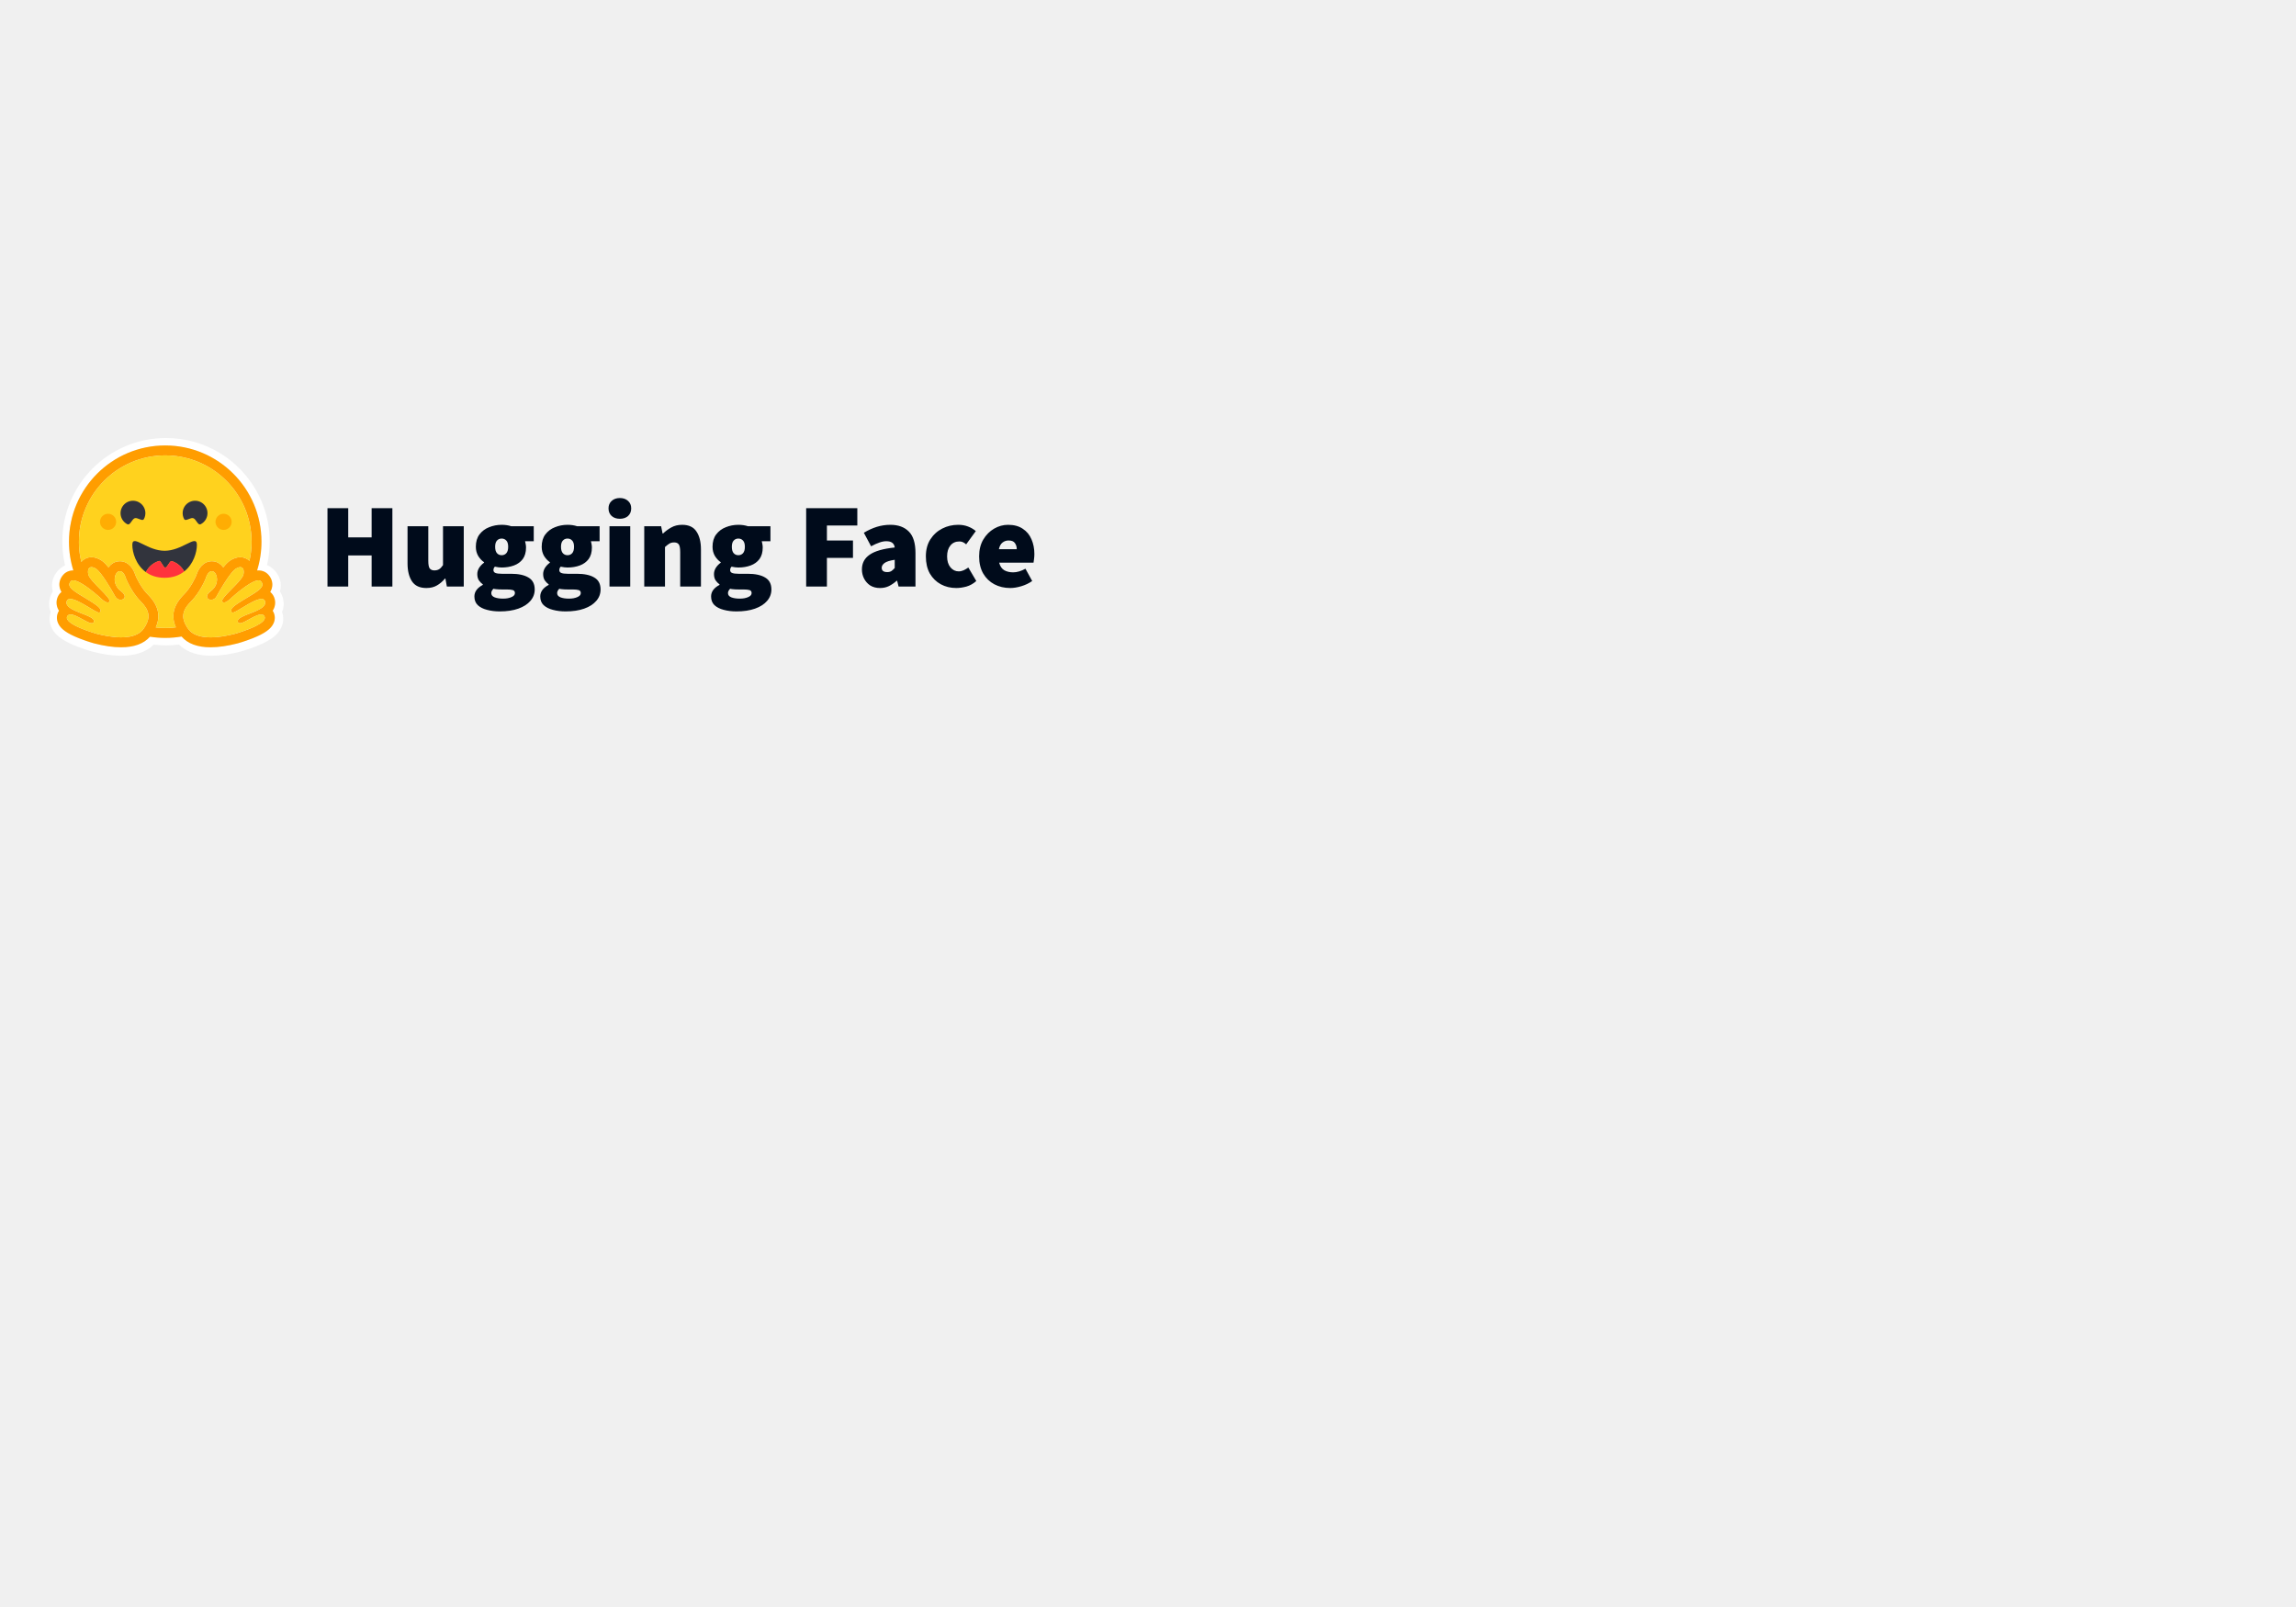
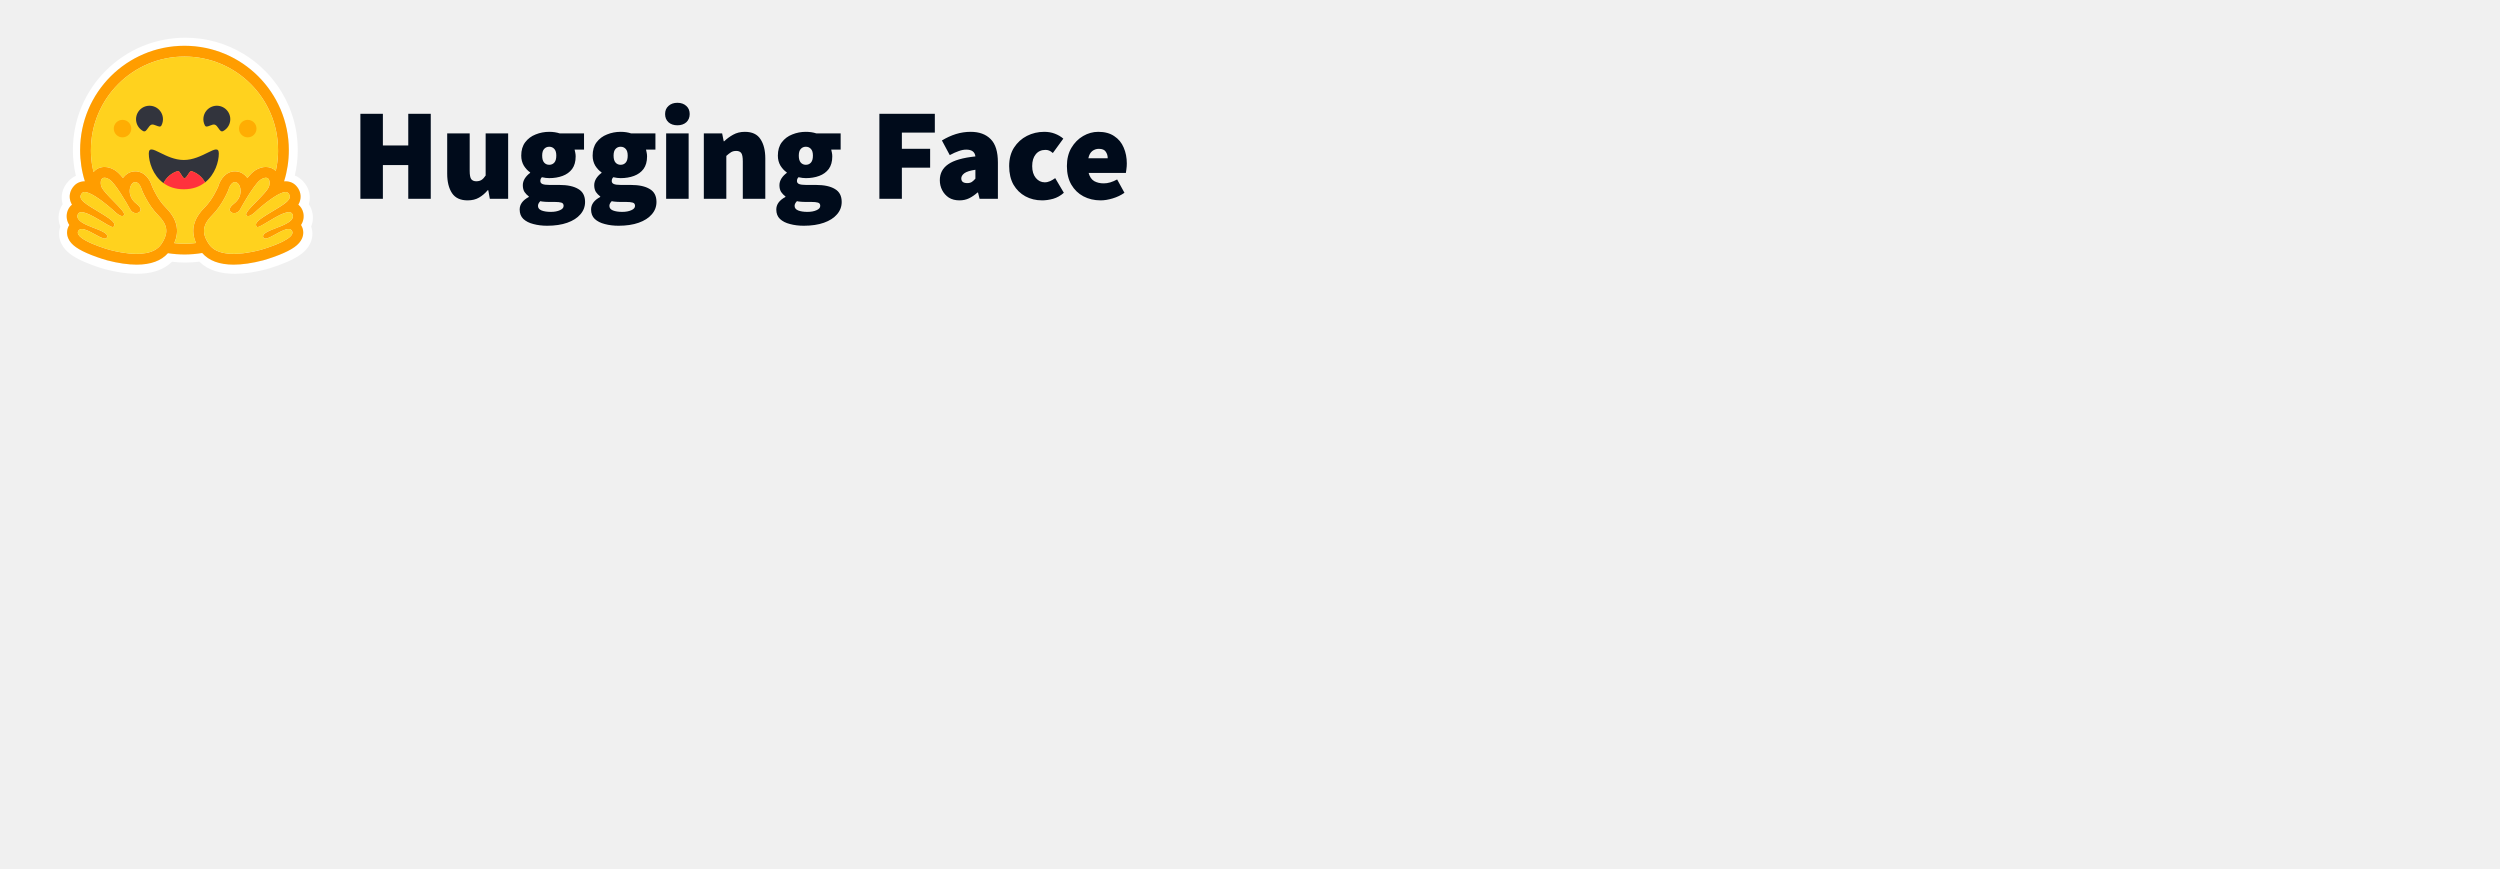
- <svg xmlns="http://www.w3.org/2000/svg" width="1000" height="700" viewBox="0 0 2016 703" fill="none">
+ <svg xmlns="http://www.w3.org/2000/svg" width="2016" height="700" viewBox="0 0 2016 703" fill="none">
  <path d="M287.541 161V92.145H305.761V117.78H326.312V92.145H344.532V161H326.312V133.67H305.761V161H287.541ZM374.366 162.271C368.575 162.271 364.373 160.329 361.76 156.445C359.147 152.49 357.841 147.229 357.841 140.661V108.035H376.061V138.331C376.061 141.721 376.485 143.98 377.332 145.11C378.25 146.24 379.592 146.805 381.358 146.805C383.052 146.805 384.465 146.452 385.595 145.746C386.725 145.04 387.855 143.839 388.985 142.144V108.035H407.205V161H392.374L391.103 154.009H390.679C388.561 156.551 386.195 158.564 383.582 160.047C381.04 161.53 377.968 162.271 374.366 162.271ZM438.785 182.822C434.76 182.822 431.052 182.363 427.662 181.445C424.273 180.597 421.554 179.22 419.506 177.313C417.528 175.407 416.54 172.864 416.54 169.686C416.54 165.52 419.011 162.13 423.955 159.517V159.093C422.601 158.092 421.42 156.875 420.459 155.492C419.541 154.009 419.082 152.172 419.082 149.983C419.082 148.147 419.612 146.346 420.671 144.581C421.801 142.815 423.249 141.297 425.014 140.026V139.602C423.107 138.331 421.413 136.53 419.93 134.199C418.517 131.798 417.811 129.079 417.811 126.043C417.811 121.664 418.87 118.063 420.989 115.238C423.178 112.342 426.003 110.224 429.463 108.882C432.924 107.47 436.596 106.763 440.48 106.763C443.587 106.763 446.412 107.187 448.954 108.035H468.658V121.17H461.031C461.242 121.806 461.419 122.618 461.56 123.606C461.772 124.595 461.878 125.619 461.878 126.678C461.878 130.845 460.925 134.235 459.018 136.848C457.111 139.39 454.534 141.262 451.285 142.462C448.036 143.663 444.435 144.263 440.48 144.263C438.715 144.263 436.737 144.016 434.548 143.521C433.7 144.298 433.277 145.322 433.277 146.593C433.277 147.723 433.842 148.535 434.972 149.03C436.172 149.524 438.079 149.771 440.692 149.771H448.637C455.275 149.771 460.395 150.866 463.997 153.055C467.669 155.174 469.505 158.669 469.505 163.542C469.505 167.356 468.234 170.71 465.692 173.606C463.22 176.501 459.689 178.761 455.098 180.385C450.508 182.01 445.07 182.822 438.785 182.822ZM440.48 133.458C442.175 133.458 443.552 132.858 444.611 131.657C445.671 130.457 446.2 128.585 446.2 126.043C446.2 123.571 445.671 121.77 444.611 120.64C443.552 119.44 442.175 118.84 440.48 118.84C438.785 118.84 437.408 119.44 436.349 120.64C435.289 121.77 434.76 123.571 434.76 126.043C434.76 128.585 435.289 130.457 436.349 131.657C437.408 132.858 438.785 133.458 440.48 133.458ZM441.751 171.593C444.717 171.593 447.189 171.134 449.166 170.216C451.144 169.368 452.132 168.203 452.132 166.72C452.132 165.308 451.497 164.425 450.226 164.072C449.025 163.719 447.295 163.542 445.035 163.542H440.904C438.785 163.542 437.161 163.472 436.031 163.33C434.972 163.26 434.054 163.119 433.277 162.907C432.006 164.178 431.37 165.449 431.37 166.72C431.37 168.415 432.323 169.651 434.23 170.428C436.208 171.205 438.715 171.593 441.751 171.593ZM496.613 182.822C492.587 182.822 488.88 182.363 485.49 181.445C482.1 180.597 479.381 179.22 477.333 177.313C475.356 175.407 474.367 172.864 474.367 169.686C474.367 165.52 476.839 162.13 481.782 159.517V159.093C480.428 158.092 479.247 156.875 478.287 155.492C477.368 154.009 476.909 152.172 476.909 149.983C476.909 148.147 477.439 146.346 478.498 144.581C479.628 142.815 481.076 141.297 482.842 140.026V139.602C480.935 138.331 479.24 136.53 477.757 134.199C476.344 131.798 475.638 129.079 475.638 126.043C475.638 121.664 476.698 118.063 478.816 115.238C481.005 112.342 483.83 110.224 487.291 108.882C490.751 107.47 494.423 106.763 498.307 106.763C501.415 106.763 504.24 107.187 506.782 108.035H526.485V121.17H518.858C519.07 121.806 519.246 122.618 519.388 123.606C519.599 124.595 519.705 125.619 519.705 126.678C519.705 130.845 518.752 134.235 516.845 136.848C514.939 139.39 512.361 141.262 509.112 142.462C505.864 143.663 502.262 144.263 498.307 144.263C496.542 144.263 494.565 144.016 492.375 143.521C491.528 144.298 491.104 145.322 491.104 146.593C491.104 147.723 491.669 148.535 492.799 149.03C494 149.524 495.906 149.771 498.519 149.771H506.464C513.102 149.771 518.222 150.866 521.824 153.055C525.496 155.174 527.332 158.669 527.332 163.542C527.332 167.356 526.061 170.71 523.519 173.606C521.047 176.501 517.516 178.761 512.926 180.385C508.336 182.01 502.898 182.822 496.613 182.822ZM498.307 133.458C500.002 133.458 501.379 132.858 502.439 131.657C503.498 130.457 504.028 128.585 504.028 126.043C504.028 123.571 503.498 121.77 502.439 120.64C501.379 119.44 500.002 118.84 498.307 118.84C496.613 118.84 495.235 119.44 494.176 120.64C493.117 121.77 492.587 123.571 492.587 126.043C492.587 128.585 493.117 130.457 494.176 131.657C495.235 132.858 496.613 133.458 498.307 133.458ZM499.579 171.593C502.545 171.593 505.016 171.134 506.994 170.216C508.971 169.368 509.96 168.203 509.96 166.72C509.96 165.308 509.324 164.425 508.053 164.072C506.853 163.719 505.122 163.542 502.862 163.542H498.731C496.613 163.542 494.988 163.472 493.858 163.33C492.799 163.26 491.881 163.119 491.104 162.907C489.833 164.178 489.197 165.449 489.197 166.72C489.197 168.415 490.151 169.651 492.058 170.428C494.035 171.205 496.542 171.593 499.579 171.593ZM535.161 161V108.035H553.381V161H535.161ZM544.271 101.467C541.305 101.467 538.903 100.655 537.067 99.031C535.231 97.336 534.313 95.111 534.313 92.357C534.313 89.603 535.231 87.413 537.067 85.789C538.903 84.094 541.305 83.247 544.271 83.247C547.237 83.247 549.638 84.094 551.474 85.789C553.31 87.413 554.228 89.603 554.228 92.357C554.228 95.111 553.31 97.336 551.474 99.031C549.638 100.655 547.237 101.467 544.271 101.467ZM565.678 161V108.035H580.508L581.779 114.39H582.203C584.321 112.342 586.723 110.577 589.406 109.094C592.16 107.54 595.338 106.763 598.94 106.763C604.801 106.763 609.003 108.741 611.546 112.696C614.159 116.58 615.465 121.806 615.465 128.373V161H597.245V130.704C597.245 127.314 596.821 125.054 595.974 123.924C595.126 122.794 593.785 122.229 591.948 122.229C590.254 122.229 588.841 122.582 587.711 123.289C586.581 123.995 585.31 124.984 583.898 126.255V161H565.678ZM646.612 182.822C642.587 182.822 638.879 182.363 635.489 181.445C632.1 180.597 629.381 179.22 627.333 177.313C625.355 175.407 624.367 172.864 624.367 169.686C624.367 165.52 626.838 162.13 631.782 159.517V159.093C630.428 158.092 629.247 156.875 628.286 155.492C627.368 154.009 626.909 152.172 626.909 149.983C626.909 148.147 627.439 146.346 628.498 144.581C629.628 142.815 631.076 141.297 632.841 140.026V139.602C630.934 138.331 629.239 136.53 627.756 134.199C626.344 131.798 625.638 129.079 625.638 126.043C625.638 121.664 626.697 118.063 628.816 115.238C631.005 112.342 633.83 110.224 637.29 108.882C640.751 107.47 644.423 106.763 648.307 106.763C651.414 106.763 654.239 107.187 656.781 108.035H676.484V121.17H668.857C669.069 121.806 669.246 122.618 669.387 123.606C669.599 124.595 669.705 125.619 669.705 126.678C669.705 130.845 668.752 134.235 666.845 136.848C664.938 139.39 662.36 141.262 659.112 142.462C655.863 143.663 652.262 144.263 648.307 144.263C646.541 144.263 644.564 144.016 642.375 143.521C641.527 144.298 641.104 145.322 641.104 146.593C641.104 147.723 641.669 148.535 642.799 149.03C643.999 149.524 645.906 149.771 648.519 149.771H656.464C663.102 149.771 668.222 150.866 671.824 153.055C675.496 155.174 677.332 158.669 677.332 163.542C677.332 167.356 676.061 170.71 673.518 173.606C671.047 176.501 667.516 178.761 662.925 180.385C658.335 182.01 652.897 182.822 646.612 182.822ZM648.307 133.458C650.002 133.458 651.379 132.858 652.438 131.657C653.498 130.457 654.027 128.585 654.027 126.043C654.027 123.571 653.498 121.77 652.438 120.64C651.379 119.44 650.002 118.84 648.307 118.84C646.612 118.84 645.235 119.44 644.176 120.64C643.116 121.77 642.587 123.571 642.587 126.043C642.587 128.585 643.116 130.457 644.176 131.657C645.235 132.858 646.612 133.458 648.307 133.458ZM649.578 171.593C652.544 171.593 655.016 171.134 656.993 170.216C658.971 169.368 659.959 168.203 659.959 166.72C659.959 165.308 659.324 164.425 658.053 164.072C656.852 163.719 655.122 163.542 652.862 163.542H648.731C646.612 163.542 644.988 163.472 643.858 163.33C642.799 163.26 641.88 163.119 641.104 162.907C639.832 164.178 639.197 165.449 639.197 166.72C639.197 168.415 640.15 169.651 642.057 170.428C644.034 171.205 646.541 171.593 649.578 171.593ZM707.85 161V92.145H752.764V107.399H726.07V120.534H748.951V135.788H726.07V161H707.85ZM772.689 162.271C769.37 162.271 766.51 161.53 764.109 160.047C761.817 158.535 759.955 156.455 758.707 154.009C757.435 151.537 756.8 148.853 756.8 145.958C756.8 140.449 759.06 136.142 763.579 133.034C768.099 129.856 775.444 127.738 785.613 126.678C785.189 123.006 782.717 121.17 778.198 121.17C776.291 121.17 774.278 121.558 772.16 122.335C770.041 123.041 767.605 124.136 764.85 125.619L758.495 113.755C762.238 111.495 766.016 109.765 769.829 108.564C773.706 107.365 777.741 106.758 781.799 106.763C788.72 106.763 794.123 108.741 798.007 112.696C801.891 116.58 803.833 122.865 803.833 131.551V161H789.003L787.732 155.915H787.308C785.189 157.822 782.929 159.376 780.528 160.576C778.198 161.706 775.585 162.271 772.689 162.271ZM779.045 148.288C780.528 148.288 781.764 147.97 782.753 147.335C783.741 146.629 784.695 145.746 785.613 144.687V137.483C781.305 138.119 778.304 139.072 776.609 140.343C774.985 141.615 774.172 142.992 774.172 144.475C774.172 147.017 775.797 148.288 779.045 148.288ZM839.652 162.271C834.638 162.271 830.118 161.176 826.093 158.987C822.067 156.798 818.854 153.655 816.453 149.559C814.122 145.393 812.957 140.379 812.957 134.517C812.957 128.656 814.264 123.677 816.877 119.581C819.56 115.414 823.056 112.237 827.364 110.047C831.671 107.858 836.332 106.763 841.346 106.763C844.524 106.763 847.385 107.258 849.927 108.246C852.54 109.235 854.835 110.577 856.812 112.272L848.338 123.924C847.208 122.936 846.184 122.265 845.266 121.912C844.354 121.559 843.384 121.38 842.406 121.382C839.016 121.382 836.368 122.582 834.461 124.984C832.554 127.314 831.601 130.492 831.601 134.517C831.601 138.543 832.59 141.756 834.567 144.157C836.544 146.487 838.945 147.653 841.77 147.653C843.253 147.653 844.701 147.335 846.113 146.699C847.561 146.014 848.944 145.198 850.245 144.263L857.236 156.127C854.623 158.458 851.728 160.082 848.55 161C845.372 161.847 842.406 162.271 839.652 162.271ZM887.046 162.271C881.89 162.271 877.229 161.176 873.063 158.987C868.967 156.798 865.718 153.655 863.317 149.559C860.916 145.393 859.716 140.379 859.716 134.517C859.716 128.797 860.916 123.889 863.317 119.793C865.789 115.626 868.967 112.413 872.851 110.153C876.735 107.893 880.831 106.763 885.139 106.763C890.365 106.763 894.673 107.929 898.062 110.259C901.523 112.519 904.065 115.591 905.689 119.475C907.384 123.359 908.232 127.667 908.232 132.399C908.232 133.952 908.126 135.471 907.914 136.954C907.773 138.366 907.631 139.39 907.49 140.026H877.3C878.147 143.204 879.666 145.428 881.855 146.699C884.044 147.9 886.622 148.5 889.588 148.5C892.978 148.5 896.579 147.441 900.393 145.322L906.325 156.127C903.5 158.104 900.322 159.623 896.791 160.682C893.26 161.741 890.012 162.271 887.046 162.271ZM877.088 128.161H892.766C892.766 126.113 892.236 124.348 891.177 122.865C890.188 121.311 888.317 120.534 885.563 120.534C883.585 120.534 881.82 121.135 880.266 122.335C878.712 123.536 877.653 125.478 877.088 128.161Z" fill="#000B1B" />
  <path d="M248.378 171.091C247.841 169.064 246.971 167.141 245.804 165.399C246.054 164.481 246.244 163.549 246.372 162.608C247.2 156.632 245.129 151.161 241.224 146.927C239.109 144.615 236.842 143.089 234.441 142.152C236.017 135.409 236.815 128.508 236.819 121.583C236.819 118.421 236.64 115.323 236.34 112.271C236.183 110.747 235.994 109.226 235.773 107.71C235.085 103.237 234.065 98.821 232.721 94.5C231.84 91.661 230.821 88.866 229.668 86.126C227.939 82.068 225.92 78.14 223.627 74.372C222.122 71.866 220.484 69.442 218.719 67.111C217.854 65.934 216.953 64.785 216.015 63.665C213.237 60.288 210.219 57.118 206.982 54.178C205.908 53.19 204.803 52.236 203.668 51.317C202.551 50.385 201.409 49.483 200.244 48.612C197.899 46.867 195.475 45.229 192.981 43.705C179.2 35.335 163.039 30.536 145.766 30.536C95.475 30.536 54.714 71.298 54.714 121.587C54.713 128.599 55.525 135.587 57.135 142.411C54.975 143.349 52.904 144.81 50.985 146.925C47.081 151.156 45.009 156.608 45.838 162.583C45.963 163.533 46.153 164.473 46.405 165.397C45.239 167.14 44.369 169.064 43.831 171.091C42.631 175.652 43.026 179.765 44.551 183.368C42.894 188.079 43.308 193.095 45.467 197.456C47.037 200.641 49.284 203.104 52.053 205.307C55.346 207.924 59.468 210.149 64.441 212.282C70.373 214.812 77.613 217.189 80.906 218.061C89.412 220.264 97.568 221.66 105.835 221.727C117.611 221.837 127.753 219.067 135.015 211.98C138.582 212.417 142.172 212.636 145.766 212.635C149.563 212.627 153.356 212.387 157.124 211.919C164.368 219.051 174.549 221.846 186.369 221.733C194.634 221.668 202.79 220.272 211.274 218.066C214.589 217.194 221.827 214.817 227.762 212.288C232.735 210.15 236.856 207.926 240.172 205.312C242.92 203.11 245.165 200.646 246.736 197.461C248.917 193.1 249.31 188.084 247.674 183.373C249.185 179.77 249.577 175.648 248.378 171.091ZM239.939 183.063C241.61 186.234 241.717 189.817 240.242 193.154C238.006 198.212 232.452 202.195 221.665 206.472C214.958 209.133 208.815 210.833 208.761 210.849C199.889 213.15 191.865 214.318 184.919 214.318C173.417 214.318 164.859 211.145 159.431 204.877C150.252 206.44 140.879 206.493 131.683 205.034C126.249 211.198 117.738 214.318 106.333 214.318C99.386 214.318 91.363 213.15 82.491 210.849C82.436 210.833 76.297 209.133 69.587 206.472C58.8 202.195 53.245 198.214 51.01 193.154C49.535 189.817 49.642 186.234 51.313 183.063C51.468 182.769 51.633 182.481 51.81 182.204C50.809 180.7 50.137 179 49.839 177.218C49.541 175.436 49.624 173.61 50.082 171.862C50.746 169.34 52.118 167.242 53.98 165.735C53.084 164.261 52.495 162.621 52.25 160.913C51.714 157.199 52.946 153.49 55.72 150.467C57.879 148.114 60.932 146.819 64.313 146.819H64.403C61.854 138.65 60.562 130.141 60.57 121.584C60.57 74.912 98.407 37.074 145.084 37.074C191.762 37.074 229.598 74.909 229.598 121.584C229.604 130.164 228.303 138.695 225.739 146.883C226.147 146.843 226.547 146.822 226.939 146.822C230.319 146.822 233.373 148.116 235.532 150.469C238.304 153.49 239.539 157.202 239.002 160.915C238.757 162.623 238.169 164.264 237.272 165.738C239.134 167.244 240.506 169.342 241.17 171.865C241.627 173.613 241.71 175.438 241.412 177.221C241.114 179.003 240.443 180.702 239.442 182.207C239.619 182.481 239.786 182.769 239.939 183.063Z" fill="white" />
  <path d="M239.442 182.207C240.443 180.702 241.114 179.003 241.412 177.221C241.71 175.438 241.627 173.613 241.17 171.865C240.506 169.343 239.134 167.245 237.272 165.738C238.168 164.264 238.757 162.624 239.002 160.916C239.538 157.202 238.306 153.493 235.532 150.47C233.373 148.117 230.319 146.822 226.939 146.822C226.546 146.822 226.147 146.842 225.739 146.883C228.3 138.695 229.599 130.164 229.591 121.585C229.591 74.914 191.754 37.075 145.081 37.075C98.408 37.075 60.567 74.91 60.567 121.585C60.559 130.142 61.851 138.651 64.4 146.82H64.31C60.93 146.82 57.877 148.115 55.718 150.468C52.946 153.489 51.712 157.2 52.248 160.914C52.493 162.622 53.081 164.262 53.978 165.736C52.116 167.243 50.744 169.341 50.081 171.864C49.623 173.612 49.541 175.438 49.839 177.221C50.137 179.003 50.809 180.703 51.811 182.207C51.632 182.484 51.468 182.772 51.314 183.066C49.644 186.237 49.536 189.82 51.011 193.157C53.246 198.214 58.801 202.199 69.588 206.475C76.295 209.136 82.438 210.836 82.492 210.852C91.364 213.153 99.387 214.322 106.333 214.322C117.739 214.322 126.249 211.202 131.684 205.037C140.88 206.496 150.253 206.443 159.432 204.88C164.859 211.148 173.418 214.322 184.92 214.322C191.866 214.322 199.89 213.153 208.762 210.852C208.816 210.836 214.956 209.136 221.666 206.475C232.453 202.199 238.008 198.214 240.243 193.157C241.718 189.82 241.611 186.237 239.94 183.066C239.787 182.769 239.619 182.482 239.442 182.207ZM127.795 195.387C127.327 196.206 126.826 197.005 126.292 197.782C124.887 199.839 123.039 201.41 120.895 202.579C116.794 204.814 111.605 205.596 106.332 205.596C98.004 205.596 89.466 203.647 84.68 202.405C84.445 202.344 55.346 194.125 59.03 187.129C59.65 185.953 60.671 185.483 61.955 185.483C67.142 185.483 76.587 193.207 80.647 193.207C81.553 193.207 82.193 192.82 82.454 191.879C84.184 185.674 56.161 183.066 58.521 174.082C58.938 172.492 60.067 171.847 61.656 171.847C68.513 171.846 83.905 183.906 87.124 183.906C87.371 183.906 87.548 183.834 87.644 183.682L87.686 183.613C89.196 181.118 88.33 179.304 77.978 172.964L76.984 172.359C65.594 165.464 57.598 161.316 62.146 156.366C62.669 155.794 63.41 155.541 64.311 155.541C65.38 155.541 66.673 155.899 68.097 156.498C74.113 159.035 82.451 165.954 85.934 168.972C86.961 169.866 87.566 170.412 87.566 170.412C87.566 170.412 91.976 174.998 94.643 174.998C95.257 174.998 95.777 174.757 96.13 174.158C98.022 170.97 78.567 156.228 77.47 150.146C76.727 146.024 77.992 143.937 80.333 143.937C81.445 143.937 82.803 144.41 84.302 145.361C88.952 148.313 97.93 163.741 101.217 169.742C102.319 171.754 104.2 172.604 105.895 172.604C109.258 172.604 111.887 169.261 106.203 165.013C97.66 158.62 100.658 148.172 104.735 147.529C104.909 147.502 105.085 147.488 105.26 147.487C108.968 147.487 110.604 153.877 110.604 153.877C110.604 153.877 115.397 165.915 123.632 174.143C131.105 181.612 132.148 187.742 127.795 195.387ZM154.424 196.797L153.997 196.848L153.268 196.932C152.885 196.971 152.502 197.009 152.117 197.045L151.741 197.079L151.399 197.108L150.912 197.147C150.733 197.16 150.554 197.174 150.375 197.185L149.839 197.221L149.721 197.228L149.299 197.253L149.12 197.262L148.62 197.287L148.039 197.311L147.511 197.329L147.159 197.339H146.981C146.871 197.339 146.762 197.345 146.652 197.346H146.477C146.367 197.346 146.258 197.346 146.148 197.352L145.701 197.357H145.075C144.584 197.357 144.095 197.352 143.606 197.343L143.21 197.334C143.098 197.334 142.985 197.328 142.873 197.325L142.454 197.312L141.932 197.292L141.463 197.272L141.341 197.267L140.894 197.243C140.77 197.236 140.646 197.23 140.523 197.222L140.234 197.205C139.871 197.182 139.508 197.156 139.145 197.128L138.765 197.098L138.285 197.057L137.724 197.005C137.411 196.976 137.098 196.944 136.785 196.909H136.77C141.34 186.714 139.029 177.193 129.794 167.965C123.738 161.917 119.708 152.984 118.873 151.023C117.181 145.218 112.702 138.765 105.265 138.765C104.636 138.766 104.009 138.816 103.388 138.914C100.129 139.426 97.281 141.302 95.249 144.124C93.054 141.393 90.919 139.222 88.989 137.995C86.079 136.151 83.176 135.215 80.346 135.215C76.816 135.215 73.659 136.665 71.459 139.295L71.404 139.362L71.28 138.841L71.275 138.819C70.857 137.029 70.505 135.223 70.221 133.407C70.221 133.394 70.221 133.382 70.215 133.37L70.153 132.959C70.12 132.737 70.087 132.514 70.055 132.292C70.029 132.107 70.003 131.922 69.979 131.738C69.955 131.554 69.929 131.369 69.907 131.184C69.883 130.998 69.861 130.813 69.839 130.628C69.818 130.452 69.798 130.276 69.778 130.1L69.772 130.055C69.682 129.243 69.605 128.43 69.54 127.616L69.505 127.145C69.495 127.016 69.486 126.886 69.478 126.755C69.478 126.725 69.474 126.694 69.472 126.666L69.439 126.144C69.427 125.955 69.418 125.766 69.408 125.577C69.398 125.389 69.388 125.2 69.38 125.01L69.36 124.515L69.354 124.365L69.339 123.907L69.328 123.519C69.328 123.364 69.321 123.208 69.318 123.053L69.31 122.564C69.308 122.401 69.31 122.239 69.306 122.076C69.301 121.912 69.306 121.749 69.306 121.585C69.306 79.733 103.237 45.802 145.093 45.802C186.949 45.802 220.879 79.731 220.879 121.585V122.564C220.879 122.727 220.875 122.891 220.871 123.053C220.871 123.189 220.866 123.322 220.862 123.458C220.862 123.579 220.857 123.699 220.852 123.816C220.852 123.969 220.843 124.121 220.838 124.274V124.287C220.825 124.619 220.811 124.951 220.797 125.283L220.791 125.393L220.765 125.889L220.741 126.282C220.685 127.213 220.612 128.144 220.523 129.073V129.086C220.507 129.26 220.489 129.435 220.47 129.609C220.426 130.014 220.381 130.419 220.336 130.824L220.285 131.231L220.222 131.709C220.2 131.884 220.176 132.058 220.151 132.232C220.124 132.427 220.095 132.621 220.067 132.815L219.997 133.273L219.915 133.793C219.887 133.966 219.859 134.138 219.826 134.311C219.792 134.483 219.766 134.655 219.736 134.828C219.676 135.172 219.614 135.515 219.547 135.858C219.414 136.541 219.275 137.222 219.128 137.902C219.091 138.071 219.053 138.241 219.014 138.41C216.881 136.337 214.057 135.208 210.941 135.208C208.114 135.208 205.208 136.143 202.299 137.988C200.368 139.214 198.235 141.386 196.038 144.117C194.003 141.294 191.155 139.419 187.9 138.906C187.279 138.809 186.651 138.759 186.022 138.758C178.583 138.758 174.107 145.211 172.414 151.016C171.575 152.977 167.545 161.909 161.482 167.967C152.254 177.165 149.925 186.644 154.424 196.797ZM232.664 176.389L232.634 176.478C232.613 176.535 232.592 176.592 232.569 176.648C232.533 176.733 232.495 176.816 232.455 176.899C232.358 177.097 232.248 177.289 232.127 177.473C231.96 177.722 231.777 177.96 231.578 178.184C231.532 178.236 231.488 178.287 231.436 178.338C231.366 178.415 231.291 178.49 231.217 178.565C229.87 179.9 227.818 181.069 225.498 182.143C225.235 182.262 224.969 182.381 224.699 182.5L224.431 182.619C224.252 182.698 224.074 182.777 223.886 182.854C223.703 182.932 223.519 183.009 223.335 183.085L222.777 183.316C221.472 183.853 220.135 184.364 218.83 184.87L218.273 185.086L217.721 185.302C217.355 185.445 216.993 185.588 216.636 185.731L216.105 185.945L215.584 186.159L215.327 186.266C215.157 186.338 214.989 186.408 214.823 186.48C210.985 188.126 208.225 189.801 208.805 191.88C208.821 191.939 208.839 191.995 208.859 192.049C208.911 192.203 208.982 192.349 209.07 192.485C209.122 192.567 209.182 192.644 209.249 192.714C209.931 193.422 211.172 193.31 212.737 192.748C212.864 192.702 212.994 192.653 213.125 192.601C213.215 192.567 213.304 192.531 213.394 192.495L213.529 192.438C213.887 192.286 214.266 192.117 214.654 191.932C214.751 191.887 214.849 191.843 214.947 191.791C216.86 190.856 219.029 189.595 221.181 188.448C221.511 188.269 221.842 188.098 222.171 187.928C222.709 187.649 223.252 187.38 223.8 187.123C225.838 186.165 227.753 185.485 229.294 185.485C230.016 185.485 230.655 185.633 231.186 185.973L231.275 186.032C231.544 186.222 231.778 186.455 231.969 186.723C232.013 186.786 232.059 186.851 232.098 186.918C232.14 186.987 232.18 187.058 232.218 187.13C232.979 188.574 232.342 190.071 230.852 191.538C229.421 192.946 227.195 194.327 224.664 195.606C224.477 195.701 224.288 195.796 224.098 195.888C216.567 199.586 206.707 202.371 206.569 202.406C203.941 203.087 200.183 203.982 195.95 204.651L195.323 204.748L195.221 204.763C194.261 204.907 193.298 205.034 192.333 205.144L192.244 205.153C190.489 205.353 188.689 205.498 186.886 205.559H186.859C186.211 205.583 185.564 205.594 184.916 205.594H184.17C183.182 205.58 182.195 205.536 181.21 205.46C181.187 205.46 181.163 205.46 181.139 205.455C180.787 205.428 180.434 205.395 180.083 205.356C179.479 205.291 178.876 205.211 178.275 205.117C178.041 205.078 177.791 205.037 177.55 204.995C177.44 204.975 177.331 204.955 177.222 204.933L177.196 204.928C176.849 204.862 176.504 204.789 176.16 204.71C175.961 204.665 175.761 204.62 175.564 204.567L175.446 204.536C175.348 204.512 175.252 204.486 175.156 204.46L175.103 204.446L174.794 204.357C174.682 204.325 174.571 204.292 174.459 204.259L174.419 204.247L174.128 204.158C174.018 204.124 173.909 204.088 173.8 204.053C173.71 204.023 173.621 203.992 173.531 203.963L173.334 203.894C173.144 203.828 172.956 203.758 172.768 203.686L172.59 203.617L172.443 203.558C172.16 203.444 171.878 203.325 171.599 203.2L171.413 203.111L171.382 203.097C171.316 203.066 171.251 203.035 171.185 203.007C171.056 202.945 170.928 202.881 170.801 202.816L170.763 202.797L170.579 202.7C170.252 202.53 169.931 202.348 169.617 202.154L169.445 202.049C169.356 201.995 169.275 201.94 169.19 201.885L168.966 201.736C168.885 201.682 168.804 201.627 168.725 201.57L168.581 201.468C168.429 201.359 168.28 201.248 168.133 201.133C168.055 201.073 167.978 201.011 167.901 200.954C167.73 200.817 167.563 200.676 167.398 200.531L167.391 200.525C167.23 200.386 167.073 200.242 166.92 200.095L166.912 200.085C166.832 200.009 166.754 199.933 166.676 199.854C166.599 199.775 166.521 199.697 166.446 199.618C166.37 199.538 166.294 199.457 166.22 199.374C166.148 199.296 166.078 199.217 166.008 199.137L165.984 199.11C165.623 198.691 165.285 198.252 164.972 197.795L164.848 197.612C164.766 197.491 164.685 197.369 164.605 197.247L164.369 196.884C164.253 196.707 164.14 196.528 164.03 196.348C163.951 196.22 163.873 196.092 163.796 195.963C163.731 195.853 163.666 195.744 163.604 195.636C163.569 195.577 163.536 195.517 163.503 195.457C163.47 195.395 163.431 195.332 163.396 195.269L163.34 195.17C163.321 195.137 163.315 195.127 163.305 195.105C163.237 194.986 163.171 194.865 163.107 194.742C163.078 194.689 163.049 194.635 163.018 194.582L162.928 194.41L162.839 194.239L162.667 193.892C162.639 193.835 162.612 193.778 162.585 193.721C162.526 193.598 162.47 193.477 162.414 193.356C162.392 193.307 162.369 193.258 162.349 193.209C162.272 193.042 162.199 192.873 162.13 192.702C162.083 192.589 162.04 192.477 161.994 192.365C161.865 192.035 161.744 191.702 161.633 191.365C161.6 191.265 161.567 191.166 161.538 191.066C161.466 190.839 161.401 190.61 161.343 190.379C161.272 190.11 161.209 189.838 161.156 189.565C161.122 189.404 161.092 189.242 161.067 189.079C161.04 188.918 161.017 188.757 160.998 188.597C160.957 188.278 160.928 187.958 160.911 187.637C160.911 187.584 160.906 187.53 160.905 187.477C160.9 187.371 160.897 187.265 160.896 187.159C160.84 182.887 163.003 178.778 167.626 174.157C175.86 165.93 180.654 153.891 180.654 153.891C180.654 153.891 180.783 153.386 181.052 152.66C181.142 152.419 181.236 152.179 181.335 151.942C181.448 151.674 181.569 151.409 181.699 151.149L181.737 151.073C181.904 150.741 182.085 150.418 182.282 150.103C182.327 150.03 182.371 149.957 182.423 149.885C182.569 149.667 182.724 149.456 182.887 149.251C183.013 149.094 183.147 148.942 183.288 148.798C183.766 148.306 184.311 147.904 184.928 147.689L185.006 147.664C185.058 147.647 185.109 147.631 185.162 147.616C185.224 147.6 185.286 147.585 185.348 147.572L185.376 147.567C185.507 147.541 185.638 147.523 185.771 147.514H185.783C185.852 147.514 185.921 147.507 185.992 147.507C186.169 147.508 186.345 147.522 186.52 147.549C187.262 147.666 187.969 148.108 188.577 148.79L188.659 148.886C188.857 149.118 189.037 149.366 189.197 149.626C189.317 149.819 189.43 150.022 189.537 150.235C189.58 150.325 189.621 150.407 189.662 150.495C189.682 150.54 189.702 150.584 189.721 150.63C189.761 150.719 189.798 150.809 189.835 150.903C190.044 151.439 190.206 151.992 190.32 152.556C190.441 153.165 190.511 153.783 190.531 154.404C190.538 154.677 190.538 154.953 190.531 155.233C190.526 155.339 190.521 155.446 190.513 155.553C190.431 156.742 190.172 157.912 189.744 159.025C189.701 159.135 189.654 159.247 189.61 159.359C189.395 159.873 189.145 160.371 188.863 160.851C188.702 161.125 188.528 161.397 188.342 161.667L188.228 161.829C187.787 162.445 187.295 163.023 186.757 163.557C186.227 164.088 185.659 164.579 185.058 165.028C184.455 165.473 183.89 165.967 183.368 166.504C181.865 168.082 181.515 169.473 181.853 170.528C181.893 170.647 181.94 170.764 181.994 170.877C182.119 171.122 182.281 171.347 182.475 171.543L182.528 171.596C182.583 171.649 182.641 171.7 182.7 171.749L182.76 171.798C182.906 171.91 183.06 172.01 183.221 172.097C183.267 172.122 183.31 172.147 183.363 172.171C183.584 172.281 183.815 172.369 184.053 172.436L184.119 172.453L184.208 172.477L184.286 172.496L184.369 172.514L184.452 172.531L184.531 172.544C184.59 172.555 184.65 172.564 184.709 172.572L184.767 172.58L184.87 172.591L184.934 172.597L185.04 172.605H185.101L185.211 172.61H185.558L185.657 172.605L185.771 172.598L185.91 172.585L186.04 172.569C186.069 172.569 186.099 172.561 186.129 172.556C186.587 172.489 187.033 172.36 187.455 172.172C187.545 172.134 187.634 172.092 187.716 172.048C187.892 171.96 188.063 171.861 188.227 171.752C188.456 171.602 188.672 171.433 188.875 171.249L189.016 171.115C189.038 171.093 189.061 171.072 189.082 171.049C189.22 170.911 189.35 170.765 189.471 170.612C189.685 170.342 189.875 170.055 190.04 169.753C191.997 166.195 194.048 162.689 196.191 159.24L196.485 158.769L196.782 158.297C196.931 158.059 197.08 157.823 197.229 157.59L197.38 157.355L197.681 156.886C198.085 156.261 198.49 155.643 198.898 155.031L199.203 154.575C199.815 153.669 200.426 152.787 201.03 151.948L201.332 151.534C201.989 150.626 202.674 149.739 203.385 148.873L203.668 148.535C203.714 148.478 203.757 148.423 203.808 148.368L204.085 148.047C204.131 147.994 204.175 147.942 204.223 147.891L204.491 147.588L204.626 147.442C204.756 147.301 204.888 147.162 205.022 147.024C205.112 146.935 205.195 146.845 205.282 146.762C205.789 146.243 206.348 145.778 206.951 145.375L207.09 145.286L207.231 145.196C207.321 145.14 207.412 145.086 207.505 145.035C209.869 143.694 211.827 143.595 212.953 144.721C213.636 145.404 214.013 146.535 213.993 148.108C213.993 148.178 213.993 148.247 213.987 148.319V148.397C213.987 148.468 213.981 148.541 213.976 148.614C213.976 148.703 213.965 148.793 213.956 148.882C213.947 148.972 213.943 149.04 213.934 149.119C213.934 149.142 213.929 149.165 213.926 149.188C213.919 149.258 213.91 149.329 213.901 149.399C213.901 149.421 213.901 149.442 213.892 149.464C213.882 149.559 213.868 149.654 213.851 149.748C213.84 149.835 213.826 149.922 213.809 150.009C213.802 150.059 213.792 150.108 213.784 150.158C213.758 150.3 213.724 150.441 213.683 150.579C213.606 150.837 213.512 151.09 213.401 151.336C213.353 151.443 213.302 151.55 213.25 151.655C213.142 151.872 213.02 152.094 212.886 152.324C212.819 152.437 212.75 152.554 212.676 152.671L212.564 152.849C212.45 153.028 212.331 153.209 212.207 153.392C212.083 153.575 211.95 153.762 211.807 153.951C211.622 154.203 211.427 154.46 211.221 154.72L211.065 154.917C210.624 155.466 210.172 156.006 209.71 156.537L209.343 156.952L209.156 157.162C208.901 157.447 208.645 157.73 208.387 158.011L208.189 158.225C208.058 158.367 207.921 158.511 207.79 158.654C207.656 158.799 207.52 158.943 207.384 159.087L206.972 159.521L206.555 159.956C206.416 160.101 206.276 160.248 206.135 160.393L205.286 161.268C201.231 165.427 196.958 169.572 195.512 172.156C195.416 172.325 195.329 172.498 195.25 172.675C195.045 173.145 194.959 173.547 195.017 173.872C195.036 173.979 195.074 174.082 195.129 174.175C195.211 174.316 195.31 174.446 195.424 174.562C195.477 174.614 195.532 174.663 195.592 174.707C195.889 174.919 196.249 175.028 196.614 175.017H196.728L196.845 175.009L196.963 174.995L197.06 174.981C197.073 174.98 197.086 174.977 197.099 174.974L197.188 174.957L197.212 174.951L197.31 174.93L197.345 174.921L197.45 174.894L197.575 174.857C197.657 174.832 197.739 174.804 197.823 174.773C198.004 174.709 198.181 174.635 198.354 174.552C198.398 174.531 198.443 174.511 198.486 174.488L198.619 174.422C198.793 174.334 198.966 174.239 199.14 174.136C199.279 174.054 199.417 173.97 199.555 173.881L199.689 173.792C199.733 173.764 199.778 173.735 199.822 173.702L199.955 173.613L200.025 173.564L200.217 173.43C200.396 173.306 200.563 173.179 200.733 173.05L200.748 173.039L201.016 172.831C201.383 172.541 201.732 172.249 202.047 171.974L202.257 171.789L202.277 171.771L202.386 171.674C202.644 171.443 202.874 171.227 203.066 171.048L203.144 170.972L203.333 170.793L203.446 170.683L203.485 170.643L203.496 170.632C203.592 170.536 203.592 170.536 203.688 170.439L203.696 170.431L203.732 170.399C203.743 170.387 203.758 170.375 203.775 170.36L203.789 170.347L203.827 170.313L204.03 170.134L204.144 170.031C204.2 169.983 204.261 169.928 204.323 169.869L204.46 169.749C204.484 169.729 204.508 169.706 204.533 169.684L204.676 169.559L204.887 169.375L204.998 169.278C205.433 168.899 205.963 168.442 206.57 167.927L206.819 167.717L207.231 167.372L207.651 167.02C208.201 166.564 208.793 166.079 209.419 165.575L209.83 165.245C210.18 164.967 210.54 164.682 210.904 164.396C211.05 164.281 211.199 164.166 211.351 164.052C211.724 163.764 212.099 163.477 212.475 163.194C213.333 162.546 214.218 161.897 215.113 161.264L215.498 160.997C215.766 160.811 216.034 160.626 216.303 160.445L216.546 160.28C217.027 159.956 217.512 159.639 218.001 159.329L218.244 159.176L218.485 159.026C218.726 158.877 218.967 158.729 219.205 158.586L219.444 158.444L219.923 158.165C220.08 158.074 220.236 157.985 220.392 157.897L220.486 157.844L220.858 157.641C221.012 157.557 221.167 157.476 221.32 157.397L221.55 157.279L221.772 157.166C222.28 156.911 222.797 156.675 223.323 156.459C223.395 156.429 223.466 156.4 223.537 156.369C223.678 156.31 223.818 156.256 223.957 156.208C224.096 156.161 224.233 156.112 224.368 156.064C224.491 156.023 224.61 155.985 224.726 155.949L224.765 155.937C224.827 155.918 224.889 155.9 224.951 155.884L224.969 155.879C225.095 155.843 225.221 155.81 225.348 155.78H225.358C225.545 155.735 225.727 155.697 225.905 155.667C225.966 155.657 226.026 155.647 226.084 155.639C226.257 155.613 226.431 155.595 226.605 155.583C226.715 155.575 226.826 155.572 226.936 155.572H227.02C227.132 155.572 227.24 155.579 227.347 155.59C227.396 155.59 227.445 155.599 227.493 155.606H227.513C227.561 155.611 227.61 155.619 227.657 155.629C227.704 155.639 227.752 155.646 227.798 155.657H227.814C227.86 155.667 227.903 155.68 227.951 155.693C228.333 155.796 228.684 155.99 228.975 156.258L229.001 156.284L229.052 156.334L229.102 156.387C229.503 156.809 229.835 157.292 230.085 157.818L230.124 157.907C230.209 158.107 230.276 158.314 230.323 158.526C230.453 159.117 230.418 159.733 230.221 160.305C230.136 160.554 230.032 160.796 229.909 161.028L229.827 161.176C229.515 161.699 229.147 162.186 228.728 162.628L228.638 162.723C228.441 162.932 228.236 163.135 228.025 163.33C227.958 163.393 227.889 163.456 227.819 163.519L227.713 163.615C227.493 163.81 227.268 164 227.04 164.186C227 164.218 226.959 164.25 226.92 164.284C226.761 164.412 226.597 164.542 226.427 164.672C225.841 165.12 225.244 165.552 224.636 165.969C224.278 166.214 223.908 166.461 223.526 166.712C222.814 167.179 222.097 167.636 221.373 168.084C221.164 168.213 220.954 168.344 220.74 168.474C218.773 169.684 216.592 170.978 214.266 172.385L213.664 172.751C213.005 173.153 212.383 173.537 211.798 173.902L211.503 174.088L210.945 174.446C210.724 174.586 210.509 174.724 210.3 174.86C210.142 174.961 209.988 175.061 209.837 175.16L209.539 175.356C209.394 175.451 209.25 175.546 209.106 175.643L208.966 175.732C208.818 175.831 208.674 175.928 208.534 176.024L208.305 176.18L208.036 176.367L207.788 176.54C207.396 176.815 207.009 177.096 206.625 177.382L206.491 177.484C206.34 177.598 206.194 177.712 206.053 177.823L205.869 177.97C205.559 178.219 205.278 178.458 205.024 178.686L204.9 178.8C204.829 178.865 204.759 178.93 204.693 178.994C204.646 179.038 204.603 179.083 204.556 179.127L204.491 179.191C204.348 179.334 204.209 179.481 204.074 179.632L204.008 179.708C203.861 179.878 203.733 180.041 203.62 180.2L203.57 180.272C203.44 180.462 203.325 180.663 203.227 180.872L203.193 180.945L203.172 180.996L203.155 181.04L203.132 181.101C203.125 181.122 203.111 181.159 203.103 181.191C203.062 181.31 203.032 181.433 203.012 181.558L203.002 181.625L202.994 181.686L202.989 181.745V182.059C202.989 182.085 202.989 182.112 202.995 182.139C202.996 182.155 202.998 182.171 203 182.187C203 182.213 203.007 182.239 203.01 182.266L203.029 182.376V182.381C203.036 182.416 203.043 182.451 203.052 182.486C203.061 182.521 203.07 182.56 203.081 182.597C203.113 182.71 203.152 182.822 203.197 182.931C203.197 182.939 203.204 182.948 203.207 182.956C203.219 182.983 203.23 183.011 203.243 183.038C203.292 183.152 203.347 183.263 203.407 183.372L203.47 183.485L203.536 183.599L203.605 183.713C203.617 183.732 203.63 183.749 203.645 183.766L203.668 183.79L203.692 183.812L203.719 183.833C203.737 183.846 203.756 183.857 203.776 183.868C203.796 183.877 203.818 183.887 203.84 183.895C203.864 183.903 203.888 183.91 203.912 183.916C204.489 184.046 205.675 183.568 207.25 182.736L207.533 182.586L208.012 182.325L208.247 182.195C208.413 182.105 208.584 182.005 208.757 181.906L209.074 181.727C211.157 180.528 213.646 178.987 216.218 177.483C216.458 177.342 216.7 177.202 216.942 177.062L217.428 176.752C217.671 176.612 217.913 176.474 218.156 176.338C219.19 175.75 220.238 175.185 221.297 174.644L221.772 174.403C222.088 174.247 222.401 174.095 222.71 173.947C223.309 173.663 223.914 173.394 224.525 173.139L224.86 173.003L224.901 172.987C226.675 172.284 228.284 171.849 229.586 171.849C229.868 171.847 230.149 171.87 230.427 171.918H230.435C230.525 171.934 230.606 171.952 230.688 171.973H230.703C230.823 172.002 230.941 172.039 231.055 172.085C231.146 172.118 231.234 172.157 231.319 172.203C231.692 172.392 232.011 172.671 232.249 173.015C232.269 173.044 232.288 173.074 232.306 173.105C232.394 173.239 232.47 173.38 232.532 173.528C232.569 173.613 232.603 173.701 232.635 173.796C232.667 173.892 232.695 173.984 232.724 174.083C232.936 174.841 232.915 175.643 232.664 176.389Z" fill="#FF9D00" />
  <path fill-rule="evenodd" clip-rule="evenodd" d="M220.867 122.075V121.585C220.867 79.731 186.949 45.802 145.092 45.802C103.237 45.802 69.306 79.733 69.306 121.585L69.305 121.749C69.304 121.858 69.303 121.966 69.305 122.075C69.31 122.238 69.312 122.401 69.31 122.564L69.316 122.924L69.318 123.054L69.323 123.232C69.325 123.328 69.328 123.423 69.328 123.519L69.338 123.908L69.354 124.365L69.359 124.515L69.379 124.988V125.01L69.407 125.563V125.577C69.417 125.766 69.427 125.955 69.439 126.143C69.449 126.318 69.46 126.492 69.472 126.666L69.475 126.697C69.484 126.846 69.494 126.996 69.505 127.145L69.508 127.184C69.518 127.328 69.529 127.473 69.541 127.616L69.543 127.644L69.563 127.894C69.623 128.615 69.693 129.336 69.773 130.055L69.778 130.1L69.838 130.628L69.907 131.184C69.953 131.554 70.003 131.923 70.055 132.292C70.086 132.515 70.119 132.737 70.152 132.959L70.157 132.986C70.232 133.488 70.312 133.99 70.399 134.49C70.648 135.941 70.94 137.385 71.275 138.819L71.28 138.842L71.312 138.977C71.342 139.105 71.372 139.233 71.404 139.362L71.459 139.295C73.659 136.665 76.815 135.215 80.346 135.215C83.176 135.215 86.08 136.15 88.989 137.995C90.919 139.221 93.053 141.393 95.249 144.124C97.281 141.301 100.129 139.426 103.387 138.914C104.009 138.816 104.637 138.766 105.265 138.765C112.702 138.765 117.181 145.219 118.873 151.023C119.708 152.985 123.738 161.916 129.814 167.958C139.049 177.185 141.36 186.707 136.79 196.902H136.805C137.117 196.936 137.43 196.968 137.744 196.997C137.931 197.015 138.118 197.033 138.305 197.049L138.371 197.055C138.508 197.068 138.646 197.08 138.784 197.09L139.164 197.121C139.526 197.149 139.889 197.174 140.254 197.198L140.542 197.215L140.771 197.228L140.914 197.236L141.36 197.26L141.482 197.265L141.952 197.285L142.473 197.305L142.893 197.317L142.963 197.32C143.051 197.323 143.141 197.327 143.23 197.327L143.325 197.329C143.915 197.343 144.504 197.35 145.094 197.35H145.72L146.168 197.345C146.278 197.339 146.387 197.339 146.497 197.339H146.671L146.822 197.336C146.881 197.334 146.941 197.332 147 197.332H147.179L147.53 197.322L148.058 197.304L148.64 197.279C148.807 197.272 148.973 197.264 149.14 197.255L149.319 197.245L149.584 197.23L149.741 197.221L149.858 197.214L150.395 197.178C150.574 197.167 150.753 197.153 150.932 197.139L151.418 197.101L151.761 197.072L152.136 197.038C152.521 197.002 152.905 196.964 153.287 196.924C153.531 196.897 153.773 196.87 154.016 196.841L154.443 196.79C149.944 186.637 152.273 177.158 161.471 167.967C167.533 161.91 171.563 152.977 172.403 151.016C174.096 145.211 178.571 138.758 186.01 138.758C186.639 138.759 187.267 138.808 187.888 138.907C191.143 139.419 193.992 141.295 196.027 144.117C198.224 141.386 200.357 139.214 202.287 137.988C205.196 136.143 208.102 135.208 210.929 135.208C214.045 135.208 216.87 136.338 219.003 138.41C219.12 137.888 219.233 137.366 219.341 136.842C219.407 136.515 219.472 136.187 219.536 135.858C219.614 135.454 219.688 135.048 219.756 134.642C219.774 134.532 219.793 134.422 219.814 134.311C219.847 134.138 219.876 133.967 219.903 133.793L219.914 133.727L219.985 133.274L220.055 132.815L220.056 132.81C220.084 132.618 220.113 132.425 220.139 132.232C220.16 132.086 220.18 131.94 220.199 131.793L220.211 131.709L220.273 131.231L220.324 130.824C220.355 130.556 220.385 130.288 220.414 130.019C220.427 129.912 220.438 129.804 220.449 129.696L220.459 129.609C220.478 129.43 220.495 129.252 220.511 129.073L220.551 128.657C220.634 127.735 220.701 126.813 220.753 125.889V125.883L220.78 125.393L220.785 125.283L220.805 124.818C220.813 124.643 220.82 124.466 220.826 124.287V124.274L220.831 124.145C220.836 124.035 220.84 123.925 220.84 123.816L220.842 123.771C220.846 123.669 220.85 123.563 220.85 123.458L220.853 123.368C220.856 123.263 220.859 123.159 220.859 123.054L220.861 122.965C220.864 122.831 220.867 122.698 220.867 122.564V122.075ZM126.296 197.782C132.297 188.98 131.872 182.374 123.637 174.144C115.402 165.914 110.609 153.878 110.609 153.878C110.609 153.878 108.82 146.886 104.74 147.529C100.66 148.171 97.667 158.618 106.209 165.013C114.751 171.408 104.51 175.744 101.222 169.743C97.933 163.741 88.957 148.314 84.302 145.363C79.648 142.412 76.375 144.066 77.472 150.148C78.017 153.167 83.085 158.319 87.82 163.133C92.624 168.018 97.085 172.553 96.132 174.158C94.239 177.346 87.572 170.413 87.572 170.413C87.572 170.413 66.696 151.416 62.151 156.367C57.962 160.93 64.422 164.809 74.378 170.787C75.225 171.296 76.097 171.82 76.99 172.36C88.38 179.256 89.266 181.075 87.65 183.684C87.053 184.648 83.24 182.359 78.55 179.543C70.555 174.743 60.012 168.414 58.524 174.079C57.235 178.982 64.991 181.986 72.025 184.711C77.885 186.981 83.245 189.057 82.457 191.875C81.64 194.796 77.211 192.36 72.369 189.696C66.934 186.705 60.979 183.428 59.031 187.126C55.347 194.116 84.441 202.345 84.68 202.405C94.08 204.843 117.952 210.009 126.296 197.782ZM164.96 197.782C158.958 188.98 159.384 182.374 167.619 174.144C175.854 165.914 180.648 153.878 180.648 153.878C180.648 153.878 182.436 146.886 186.516 147.529C190.596 148.171 193.59 158.618 185.047 165.013C176.504 171.408 186.746 175.744 190.035 169.743C193.323 163.741 202.295 148.314 206.949 145.363C211.603 142.412 214.877 144.066 213.78 150.148C213.235 153.167 208.167 158.32 203.431 163.134C198.628 168.018 194.167 172.553 195.12 174.158C197.012 177.346 203.685 170.409 203.685 170.409C203.685 170.409 224.56 151.412 229.105 156.363C233.294 160.926 226.833 164.806 216.877 170.785C216.03 171.293 215.159 171.816 214.266 172.357C202.875 179.252 201.99 181.072 203.606 183.68C204.203 184.644 208.016 182.355 212.705 179.54C220.701 174.74 231.244 168.41 232.732 174.075C234.021 178.978 226.265 181.983 219.23 184.708C213.37 186.978 208.011 189.053 208.798 191.872C209.615 194.793 214.042 192.356 218.882 189.692C224.317 186.701 230.273 183.423 232.222 187.122C235.906 194.117 206.808 202.337 206.572 202.398C197.172 204.843 173.3 210.009 164.96 197.782Z" fill="#FFD21E" />
  <path fill-rule="evenodd" clip-rule="evenodd" d="M169.705 100.957C170.886 101.375 171.765 102.648 172.601 103.858C173.731 105.495 174.783 107.017 176.397 106.159C178.302 105.147 179.863 103.593 180.884 101.693C181.905 99.793 182.339 97.634 182.132 95.487C181.978 93.882 181.47 92.331 180.644 90.946C179.818 89.561 178.695 88.376 177.357 87.477C176.018 86.578 174.496 85.988 172.902 85.748C171.307 85.508 169.679 85.625 168.135 86.09C166.07 86.712 164.236 87.932 162.864 89.596C161.493 91.26 160.645 93.293 160.428 95.438C160.212 97.584 160.637 99.746 161.649 101.65C162.397 103.057 164.057 102.394 165.809 101.693C167.183 101.144 168.613 100.572 169.705 100.957ZM118.329 100.958C117.148 101.376 116.268 102.649 115.432 103.859C114.302 105.495 113.25 107.018 111.636 106.16C110.213 105.403 108.976 104.339 108.013 103.046C107.05 101.753 106.386 100.263 106.068 98.682C105.75 97.102 105.786 95.471 106.174 93.906C106.563 92.341 107.293 90.882 108.312 89.633C109.333 88.385 110.617 87.379 112.073 86.686C113.529 85.994 115.121 85.633 116.733 85.629C118.345 85.626 119.938 85.98 121.397 86.666C122.856 87.352 124.145 88.352 125.171 89.596C126.543 91.26 127.391 93.293 127.608 95.439C127.824 97.585 127.399 99.747 126.386 101.651C125.636 103.058 123.976 102.394 122.224 101.693C120.851 101.144 119.421 100.572 118.329 100.958ZM161.757 147.709C169.9 141.293 172.891 130.82 172.891 124.368C172.891 119.268 169.459 120.873 163.966 123.592L163.657 123.746C158.614 126.243 151.902 129.567 144.534 129.567C137.165 129.567 130.453 126.242 125.412 123.745C119.741 120.936 116.184 119.174 116.184 124.369C116.184 131.024 119.366 141.953 128.101 148.303C129.253 145.963 130.875 143.886 132.867 142.202C134.858 140.518 137.176 139.264 139.675 138.517C140.547 138.257 141.445 139.758 142.365 141.294C143.252 142.777 144.158 144.293 145.081 144.293C146.063 144.293 147.029 142.799 147.972 141.34C148.957 139.816 149.917 138.33 150.846 138.627C155.522 140.128 159.433 143.383 161.757 147.709Z" fill="#32343D" />
  <path d="M161.754 147.708C157.513 151.05 151.876 153.291 144.536 153.291C137.639 153.291 132.244 151.313 128.101 148.302C129.254 145.963 130.877 143.886 132.868 142.203C134.859 140.519 137.177 139.264 139.675 138.516C141.388 138.005 143.202 144.292 145.08 144.292C147.091 144.292 149.028 138.045 150.846 138.626C155.52 140.128 159.43 143.383 161.754 147.708Z" fill="#FF323D" />
  <path fill-rule="evenodd" clip-rule="evenodd" d="M98.858 110.031C98.084 110.552 97.215 110.915 96.301 111.099C95.387 111.283 94.445 111.285 93.53 111.105C92.615 110.924 91.744 110.565 90.968 110.048C90.192 109.53 89.526 108.865 89.008 108.089C88.489 107.314 88.129 106.443 87.948 105.529C87.767 104.614 87.768 103.672 87.951 102.757C88.134 101.843 88.496 100.974 89.016 100.199C89.536 99.425 90.204 98.761 90.981 98.245C92.544 97.208 94.455 96.832 96.294 97.201C98.133 97.57 99.751 98.652 100.794 100.212C101.836 101.772 102.218 103.681 101.855 105.521C101.492 107.362 100.414 108.984 98.858 110.031ZM200.27 110.031C199.496 110.552 198.627 110.915 197.713 111.099C196.799 111.283 195.857 111.285 194.942 111.105C194.027 110.924 193.156 110.565 192.38 110.048C191.604 109.53 190.938 108.865 190.42 108.089C189.901 107.314 189.541 106.443 189.36 105.529C189.179 104.614 189.18 103.672 189.363 102.757C189.546 101.843 189.908 100.974 190.428 100.199C190.948 99.425 191.616 98.761 192.393 98.245C193.956 97.208 195.867 96.832 197.706 97.201C199.545 97.57 201.163 98.652 202.206 100.212C203.248 101.772 203.63 103.681 203.267 105.521C202.904 107.362 201.826 108.984 200.27 110.031Z" fill="#FFAD03" />
</svg>
